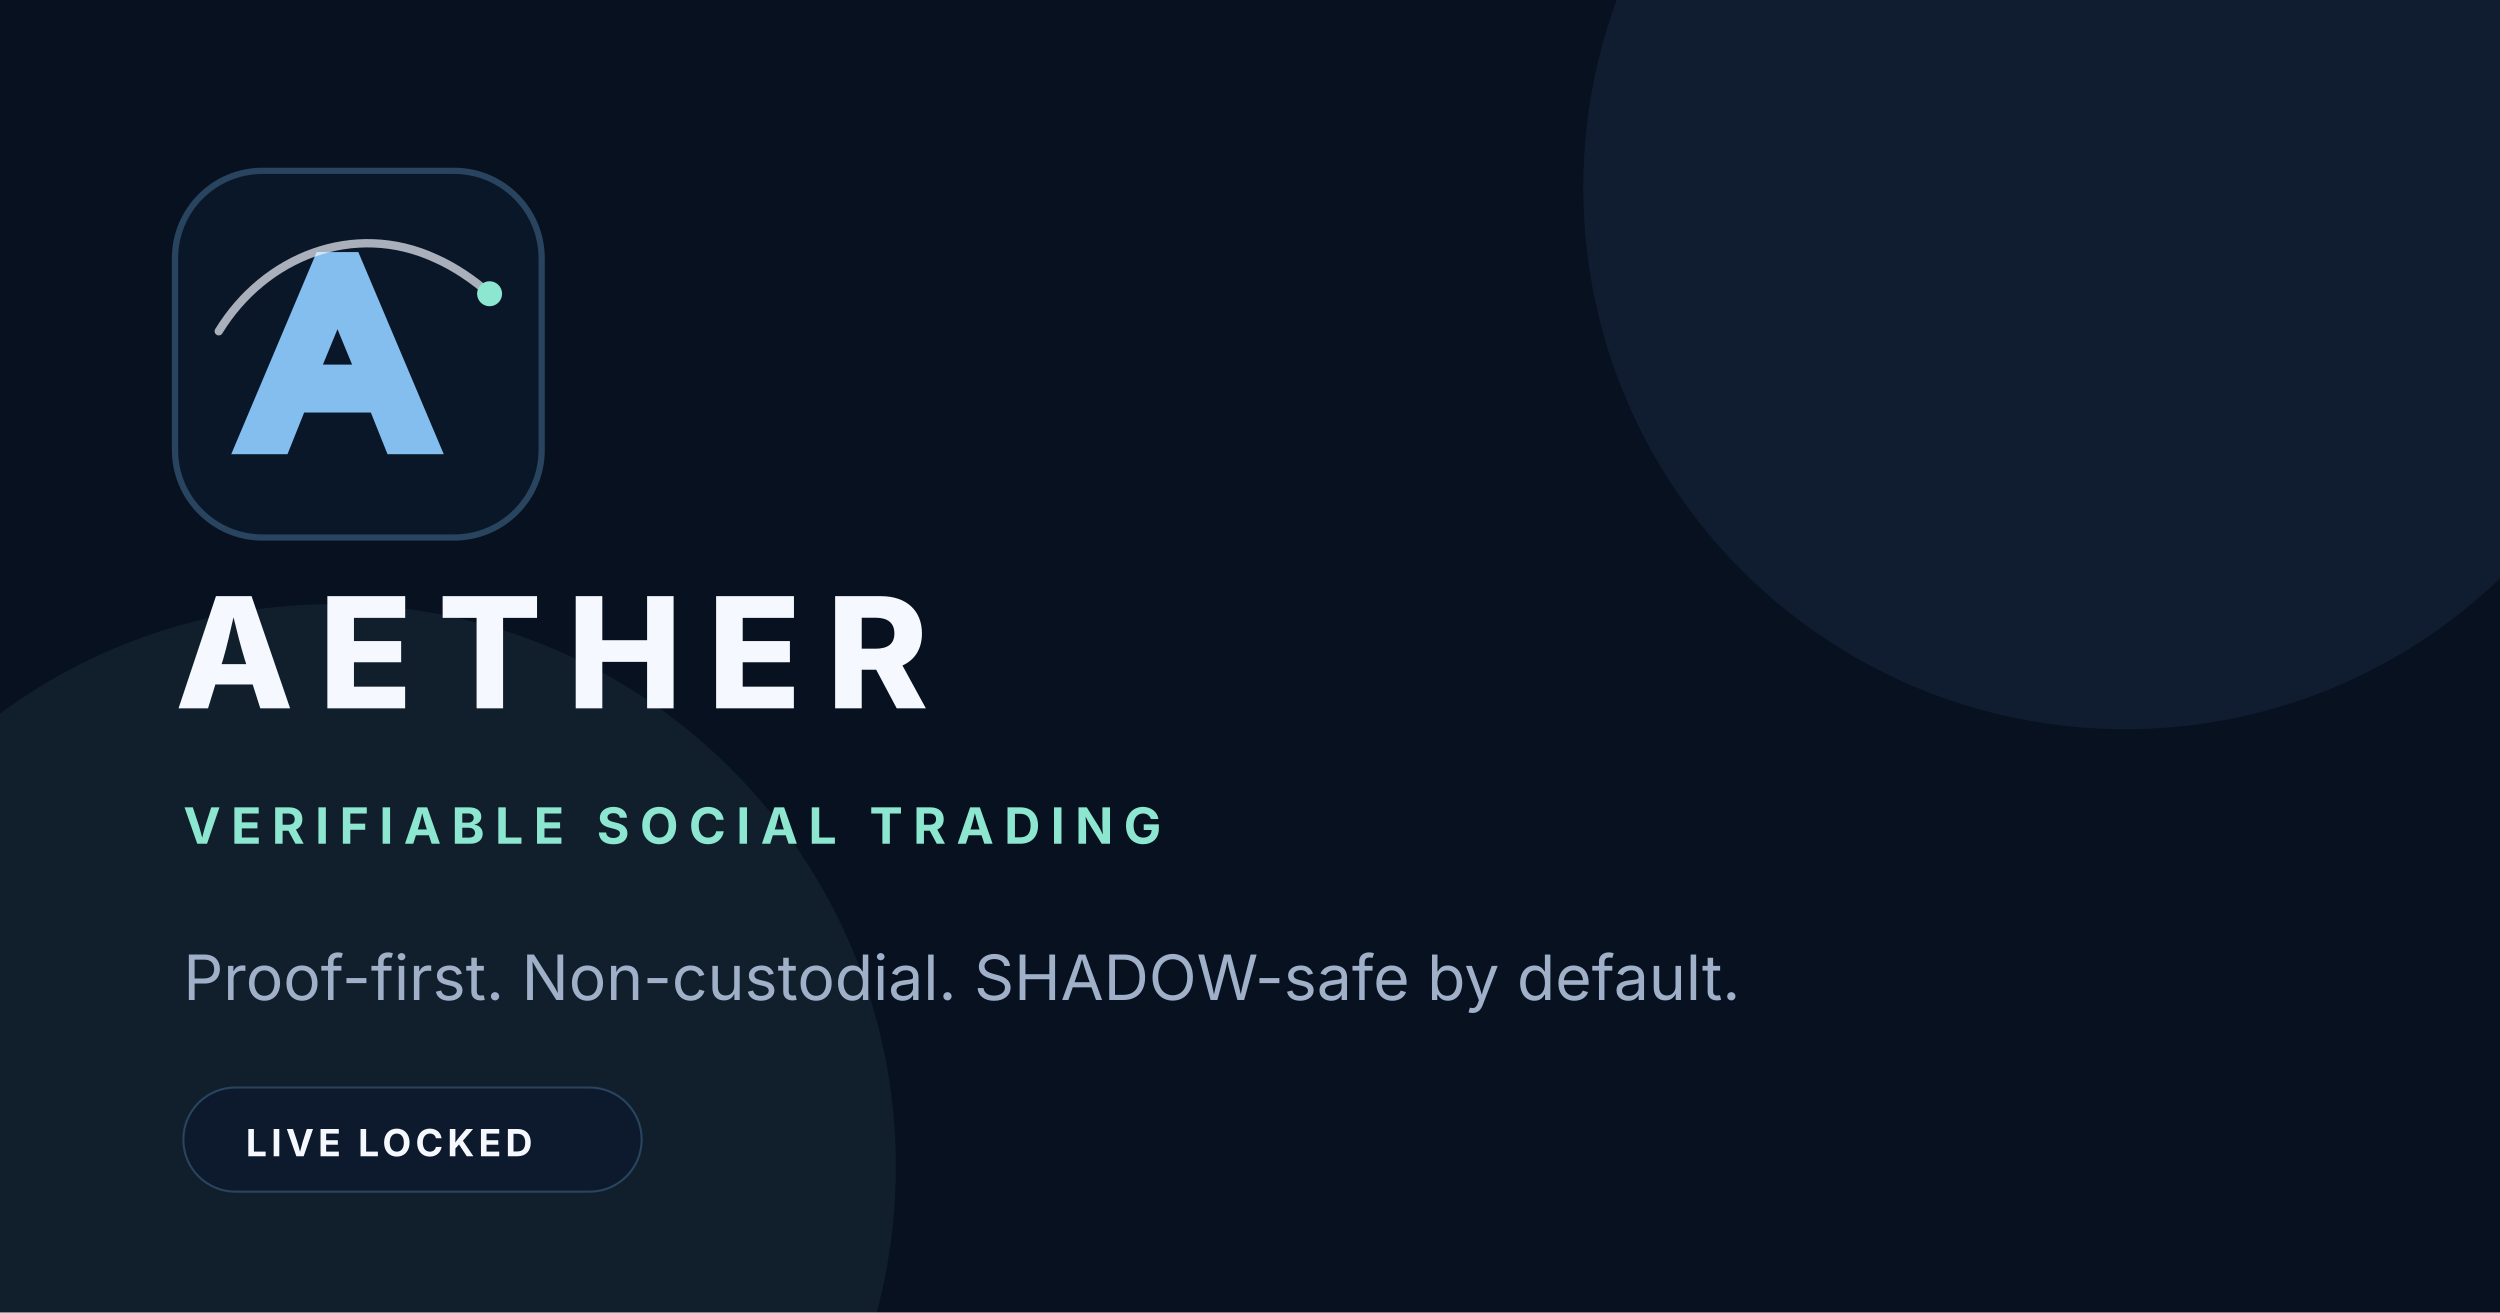
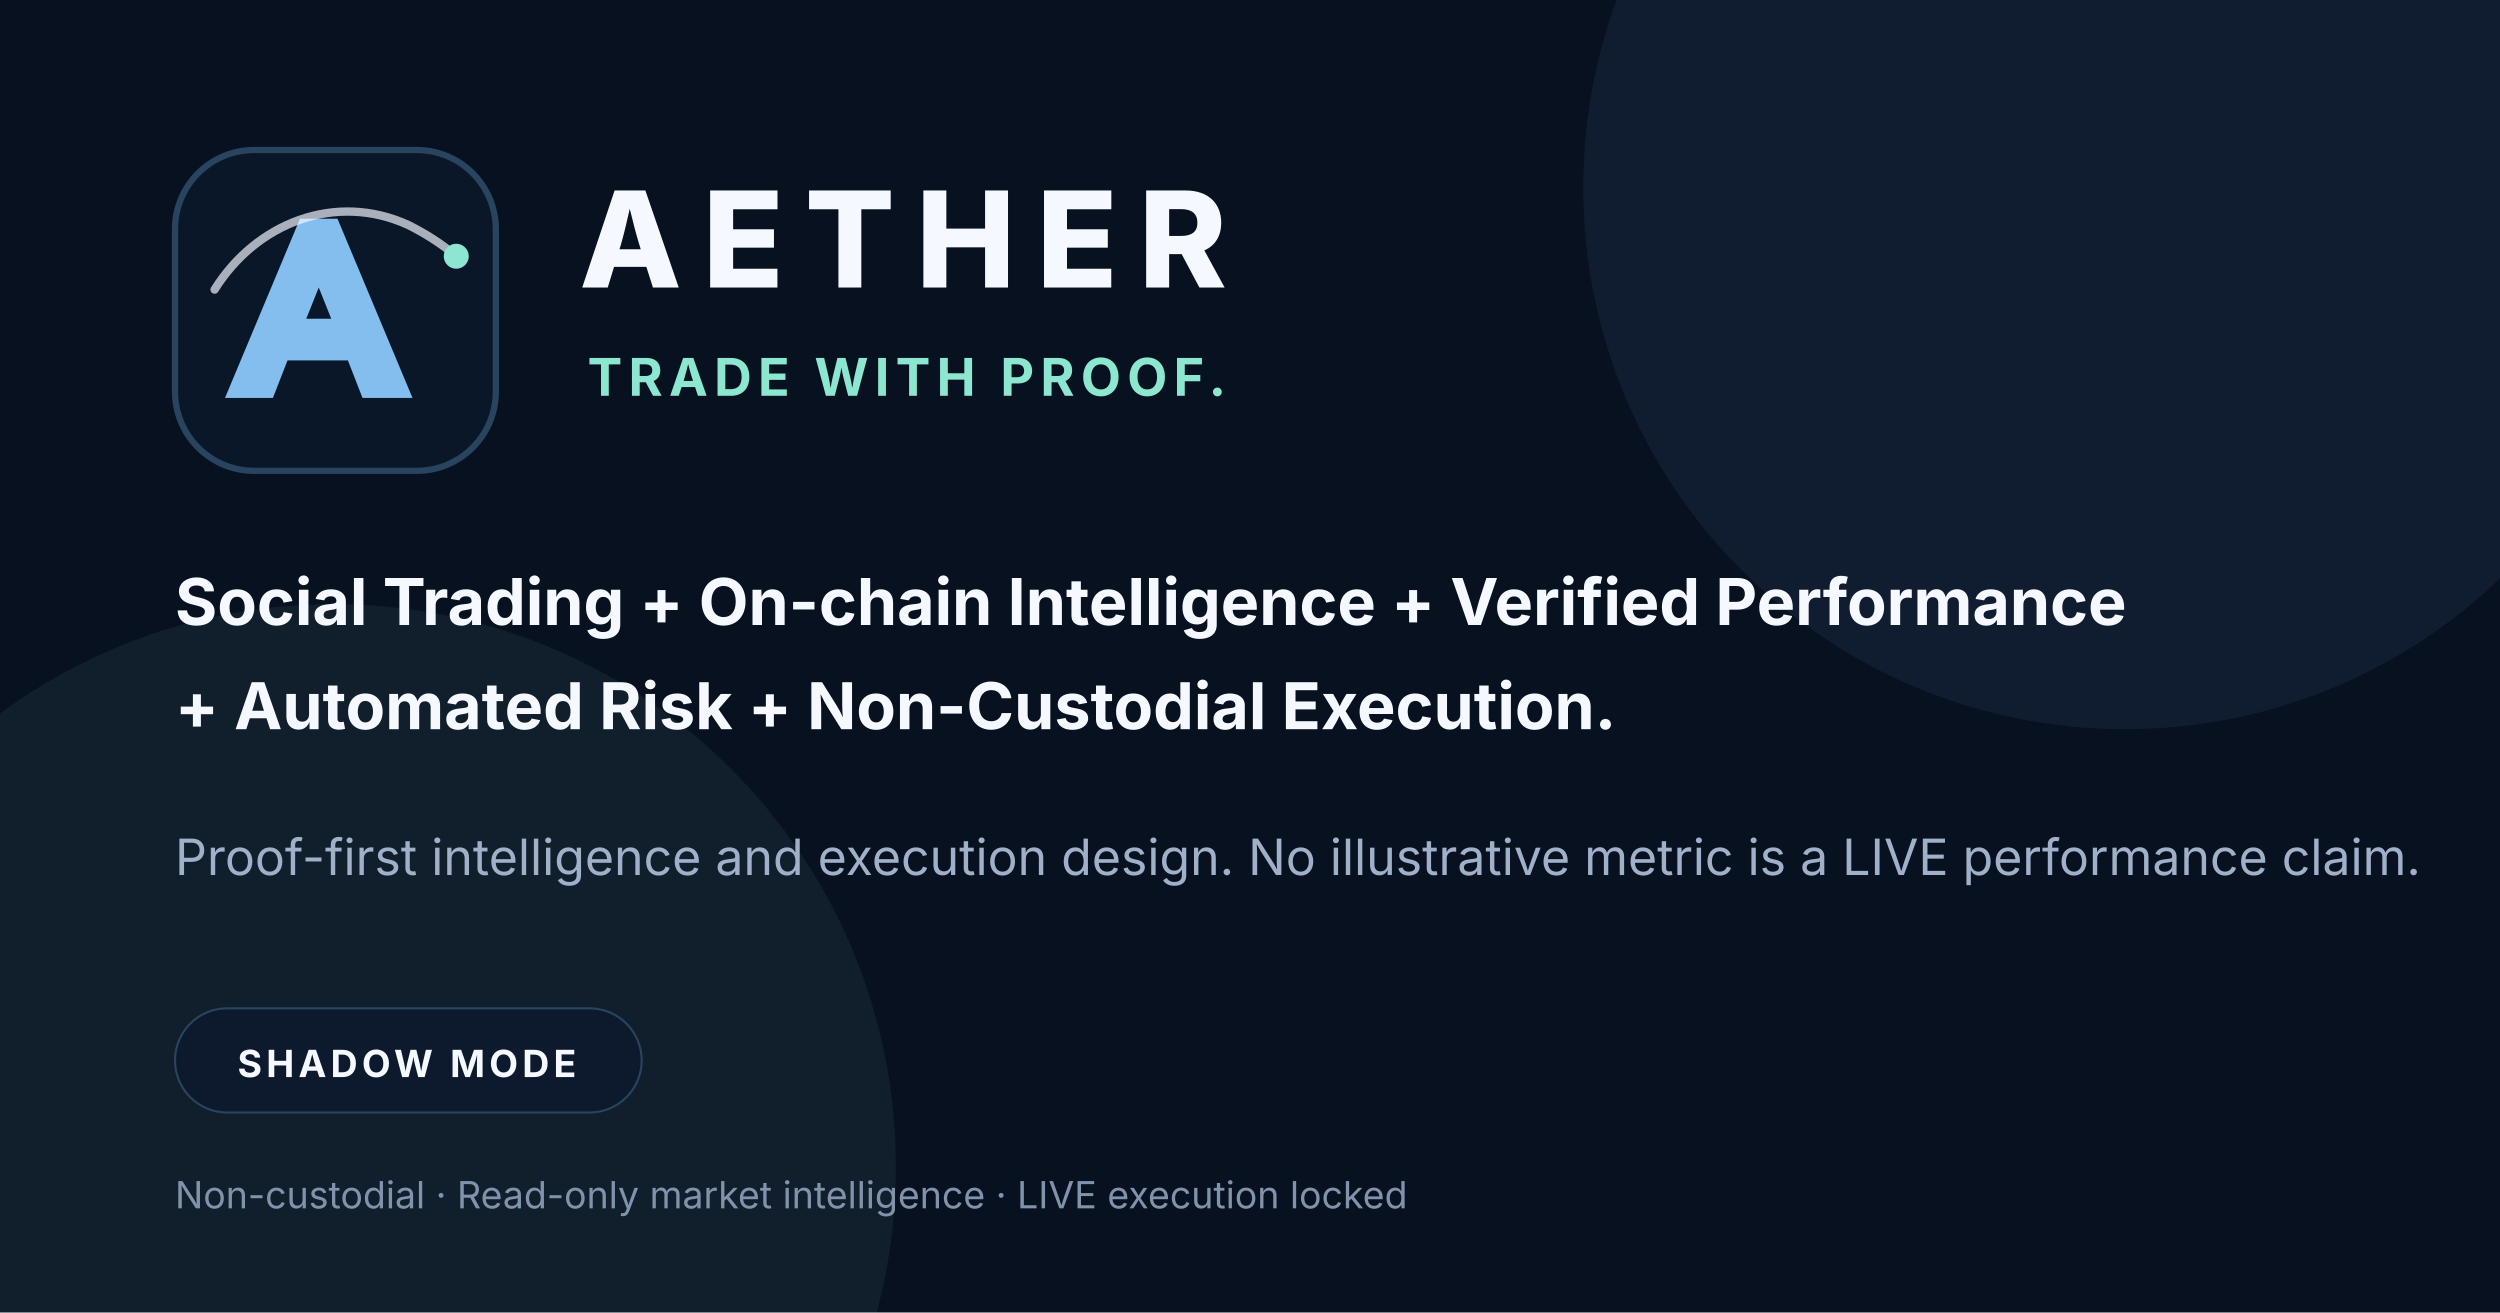
<svg xmlns="http://www.w3.org/2000/svg" viewBox="0 0 1200 630" role="img" aria-labelledby="t d">
  <defs>
    <linearGradient id="bg" x1="0" y1="0" x2="1200" y2="630">
      <stop stop-color="#07111F" />
      <stop offset="1" stop-color="#10213A" />
    </linearGradient>
    <linearGradient id="g" x1="110" y1="470" x2="390" y2="150">
      <stop stop-color="#8DE6CF" />
      <stop offset="1" stop-color="#80AAFF" />
    </linearGradient>
  </defs>
  <rect width="1200" height="630" fill="url(#bg)" />
  <circle cx="1020" cy="90" r="260" fill="#80AAFF" opacity=".08" />
  <circle cx="160" cy="560" r="270" fill="#8DE6CF" opacity=".07" />
-   <rect x="84" y="82" width="176" height="176" rx="42" fill="#0A1728" stroke="#29445F" stroke-width="3" />
-   <path d="M111 218 152 121h20l41 97h-27l-8-20h-32l-8 20h-27Zm44-43h14l-7-17-7 17Z" fill="url(#g)" />
-   <path d="M105 159c22-36 65-53 104-35 9 4 18 10 26 17" fill="none" stroke="#F5F8FF" stroke-opacity=".68" stroke-width="4" stroke-linecap="round" />
-   <circle cx="235" cy="141" r="6" fill="#8DE6CF" />
-   <text x="84" y="340" fill="#F5F8FF" font-family="Inter,Arial,sans-serif" font-size="74" font-weight="800" letter-spacing="12">AETHER</text>
-   <text x="88" y="405" fill="#8DE6CF" font-family="Inter,Arial,sans-serif" font-size="24" font-weight="700" letter-spacing="5">VERIFIABLE SOCIAL TRADING</text>
-   <text x="88" y="480" fill="#9FB0C8" font-family="Inter,Arial,sans-serif" font-size="30">Proof-first. Non-custodial. SHADOW-safe by default.</text>
-   <rect x="88" y="522" width="220" height="50" rx="25" fill="#0D1A2D" stroke="#29445F" />
-   <text x="118" y="555" fill="#F5F8FF" font-family="Inter,Arial,sans-serif" font-size="18" font-weight="700" letter-spacing="2">LIVE LOCKED</text>
+   <rect x="84" y="72" width="154" height="154" rx="38" fill="#0A1728" stroke="#29445F" stroke-width="3" />
+   <path d="M108 191 144 105h18l36 86h-24l-7-18h-29l-7 18h-23Zm39-38h12l-6-15-6 15Z" fill="url(#g)" />
+   <path d="M103 139c20-32 58-47 93-31 8 4 16 9 23 15" fill="none" stroke="#F5F8FF" stroke-opacity=".68" stroke-width="4" stroke-linecap="round" />
+   <circle cx="219" cy="123" r="6" fill="#8DE6CF" />
+   <text x="278" y="138" fill="#F5F8FF" font-family="Inter,Arial,sans-serif" font-size="64" font-weight="800" letter-spacing="10">AETHER</text>
+   <text x="282" y="190" fill="#8DE6CF" font-family="Inter,Arial,sans-serif" font-size="25" font-weight="700" letter-spacing="3">TRADE WITH PROOF.</text>
+   <text x="84" y="300" fill="#F5F8FF" font-family="Inter,Arial,sans-serif" font-size="31" font-weight="700">Social Trading + On-chain Intelligence + Verified Performance</text>
+   <text x="84" y="350" fill="#F5F8FF" font-family="Inter,Arial,sans-serif" font-size="31" font-weight="700">+ Automated Risk + Non-Custodial Execution.</text>
+   <text x="84" y="420" fill="#9FB0C8" font-family="Inter,Arial,sans-serif" font-size="24">Proof-first intelligence and execution design. No illustrative metric is a LIVE performance claim.</text>
+   <rect x="84" y="484" width="224" height="50" rx="25" fill="#0D1A2D" stroke="#29445F" />
+   <text x="114" y="517" fill="#F5F8FF" font-family="Inter,Arial,sans-serif" font-size="18" font-weight="700" letter-spacing="2">SHADOW MODE</text>
+   <text x="84" y="580" fill="#8193AC" font-family="Inter,Arial,sans-serif" font-size="18">Non-custodial · Read-only market intelligence · LIVE execution locked</text>
</svg>
